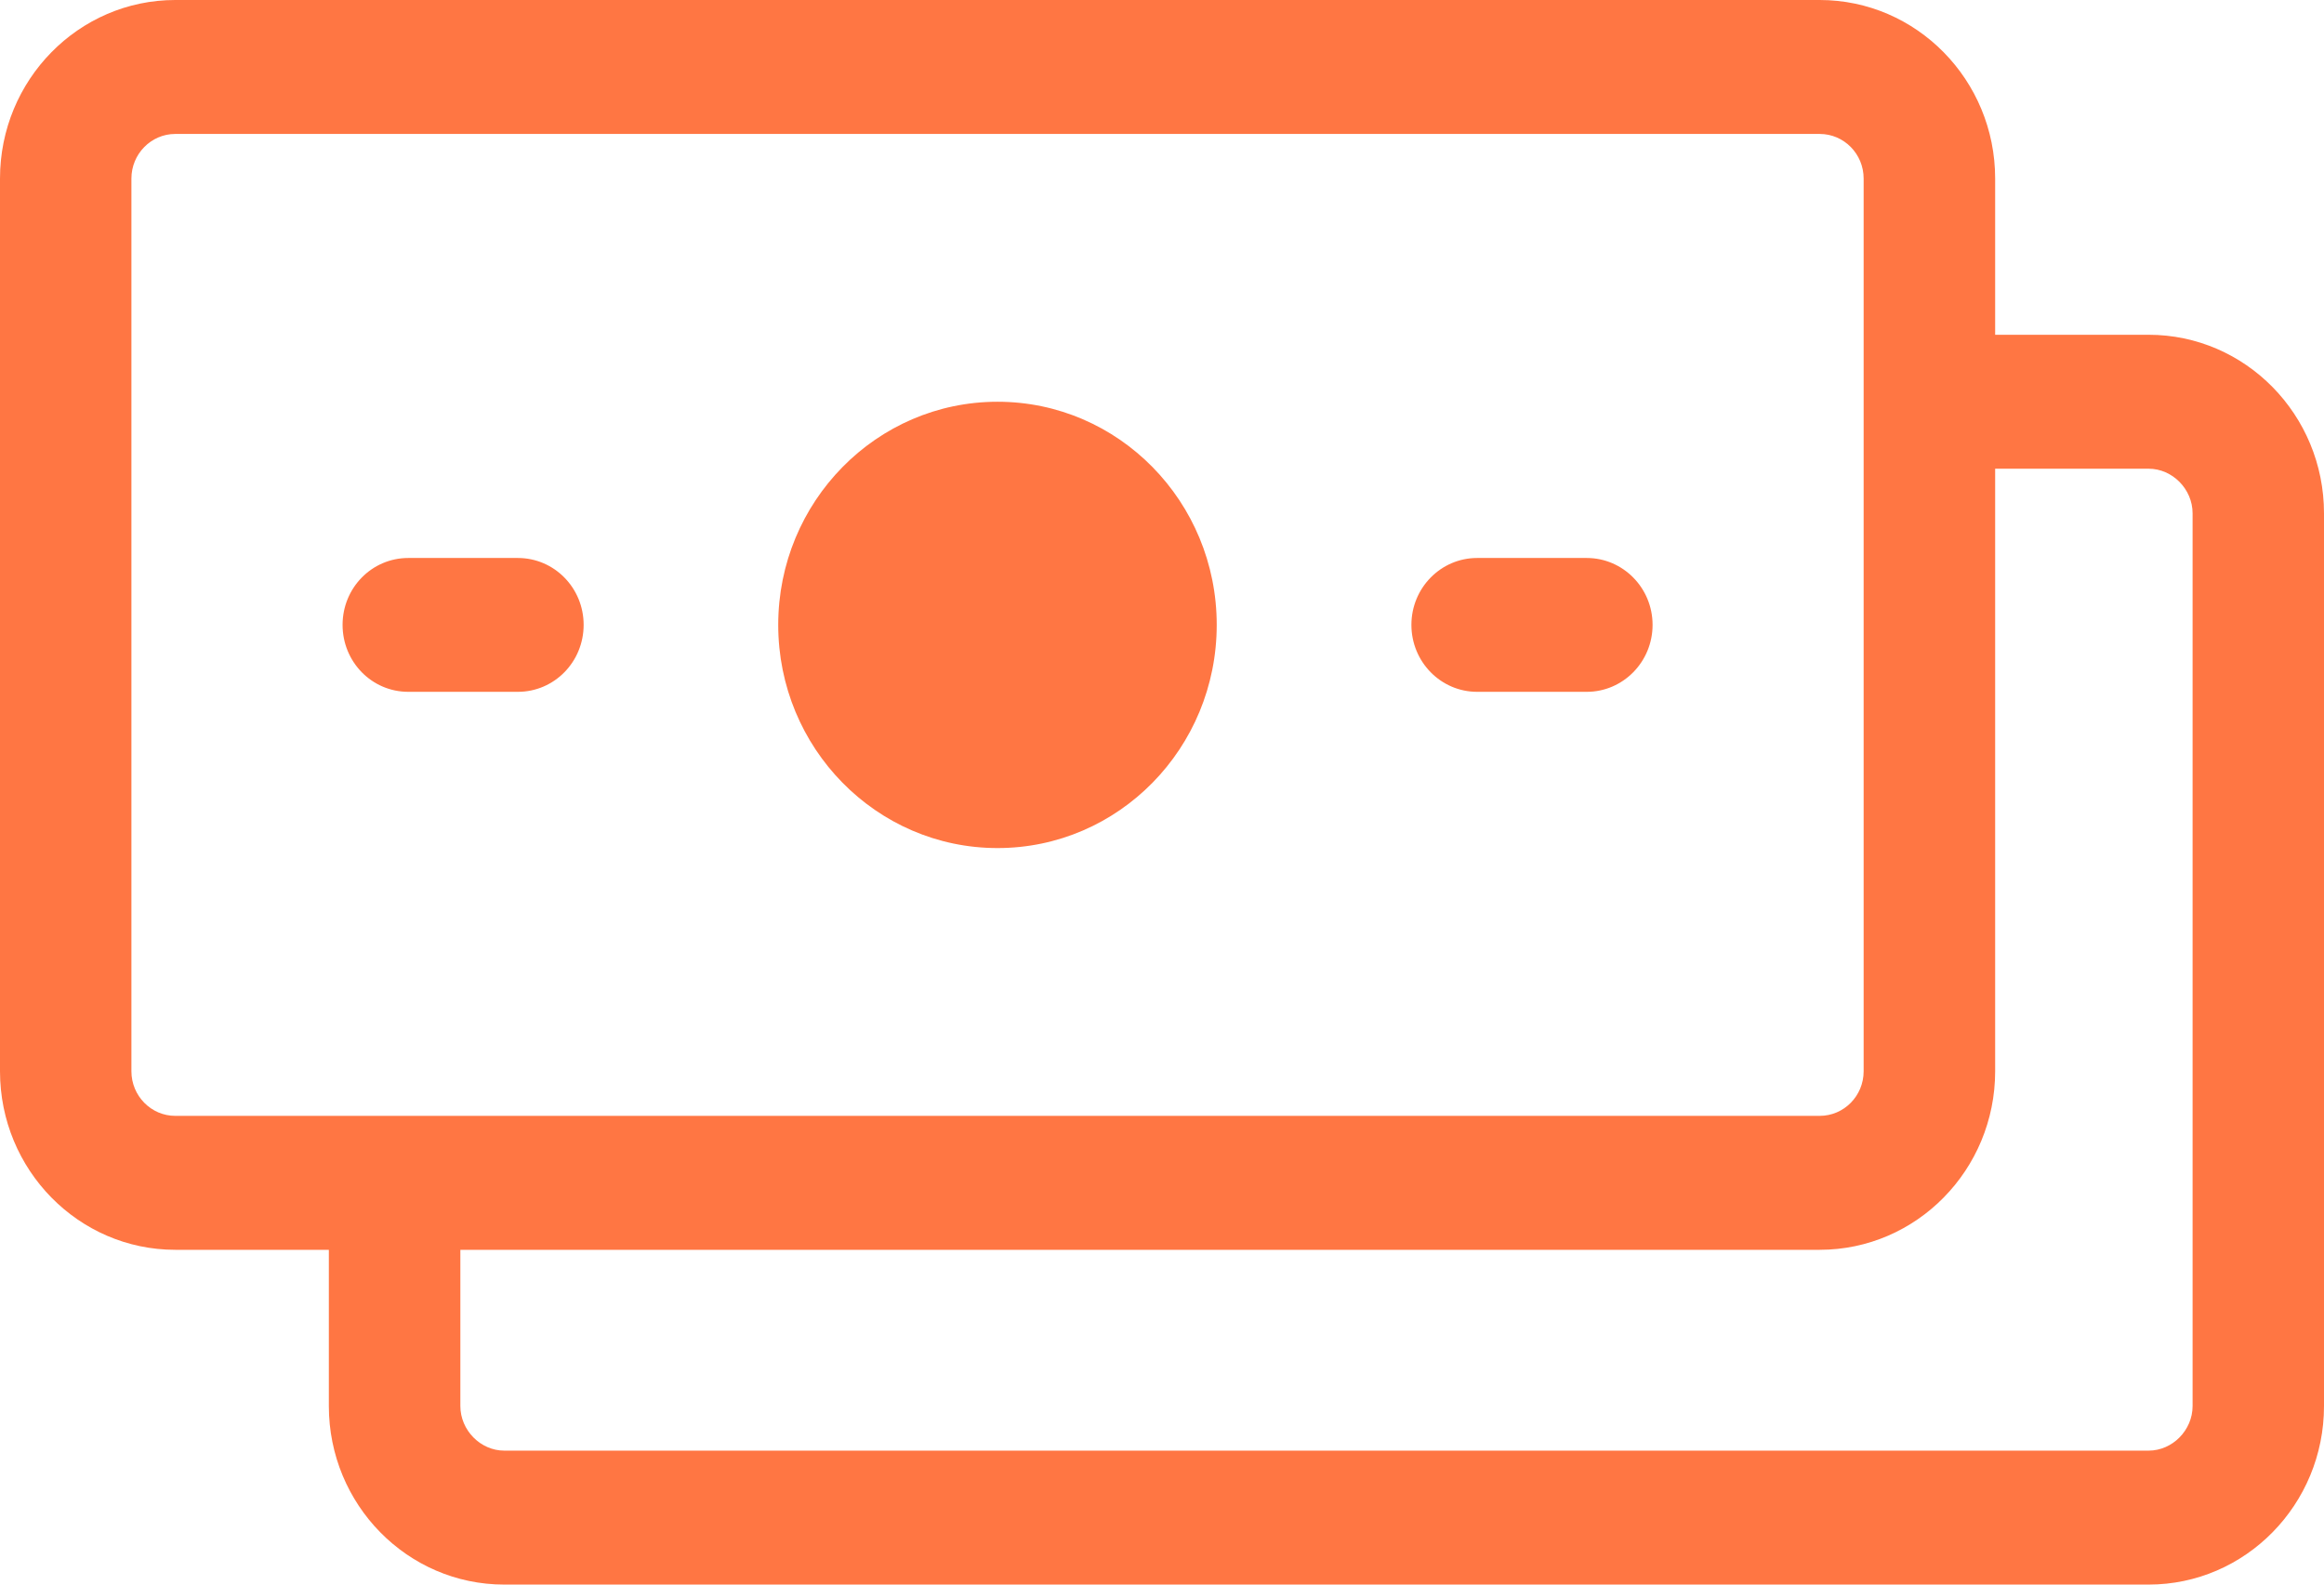
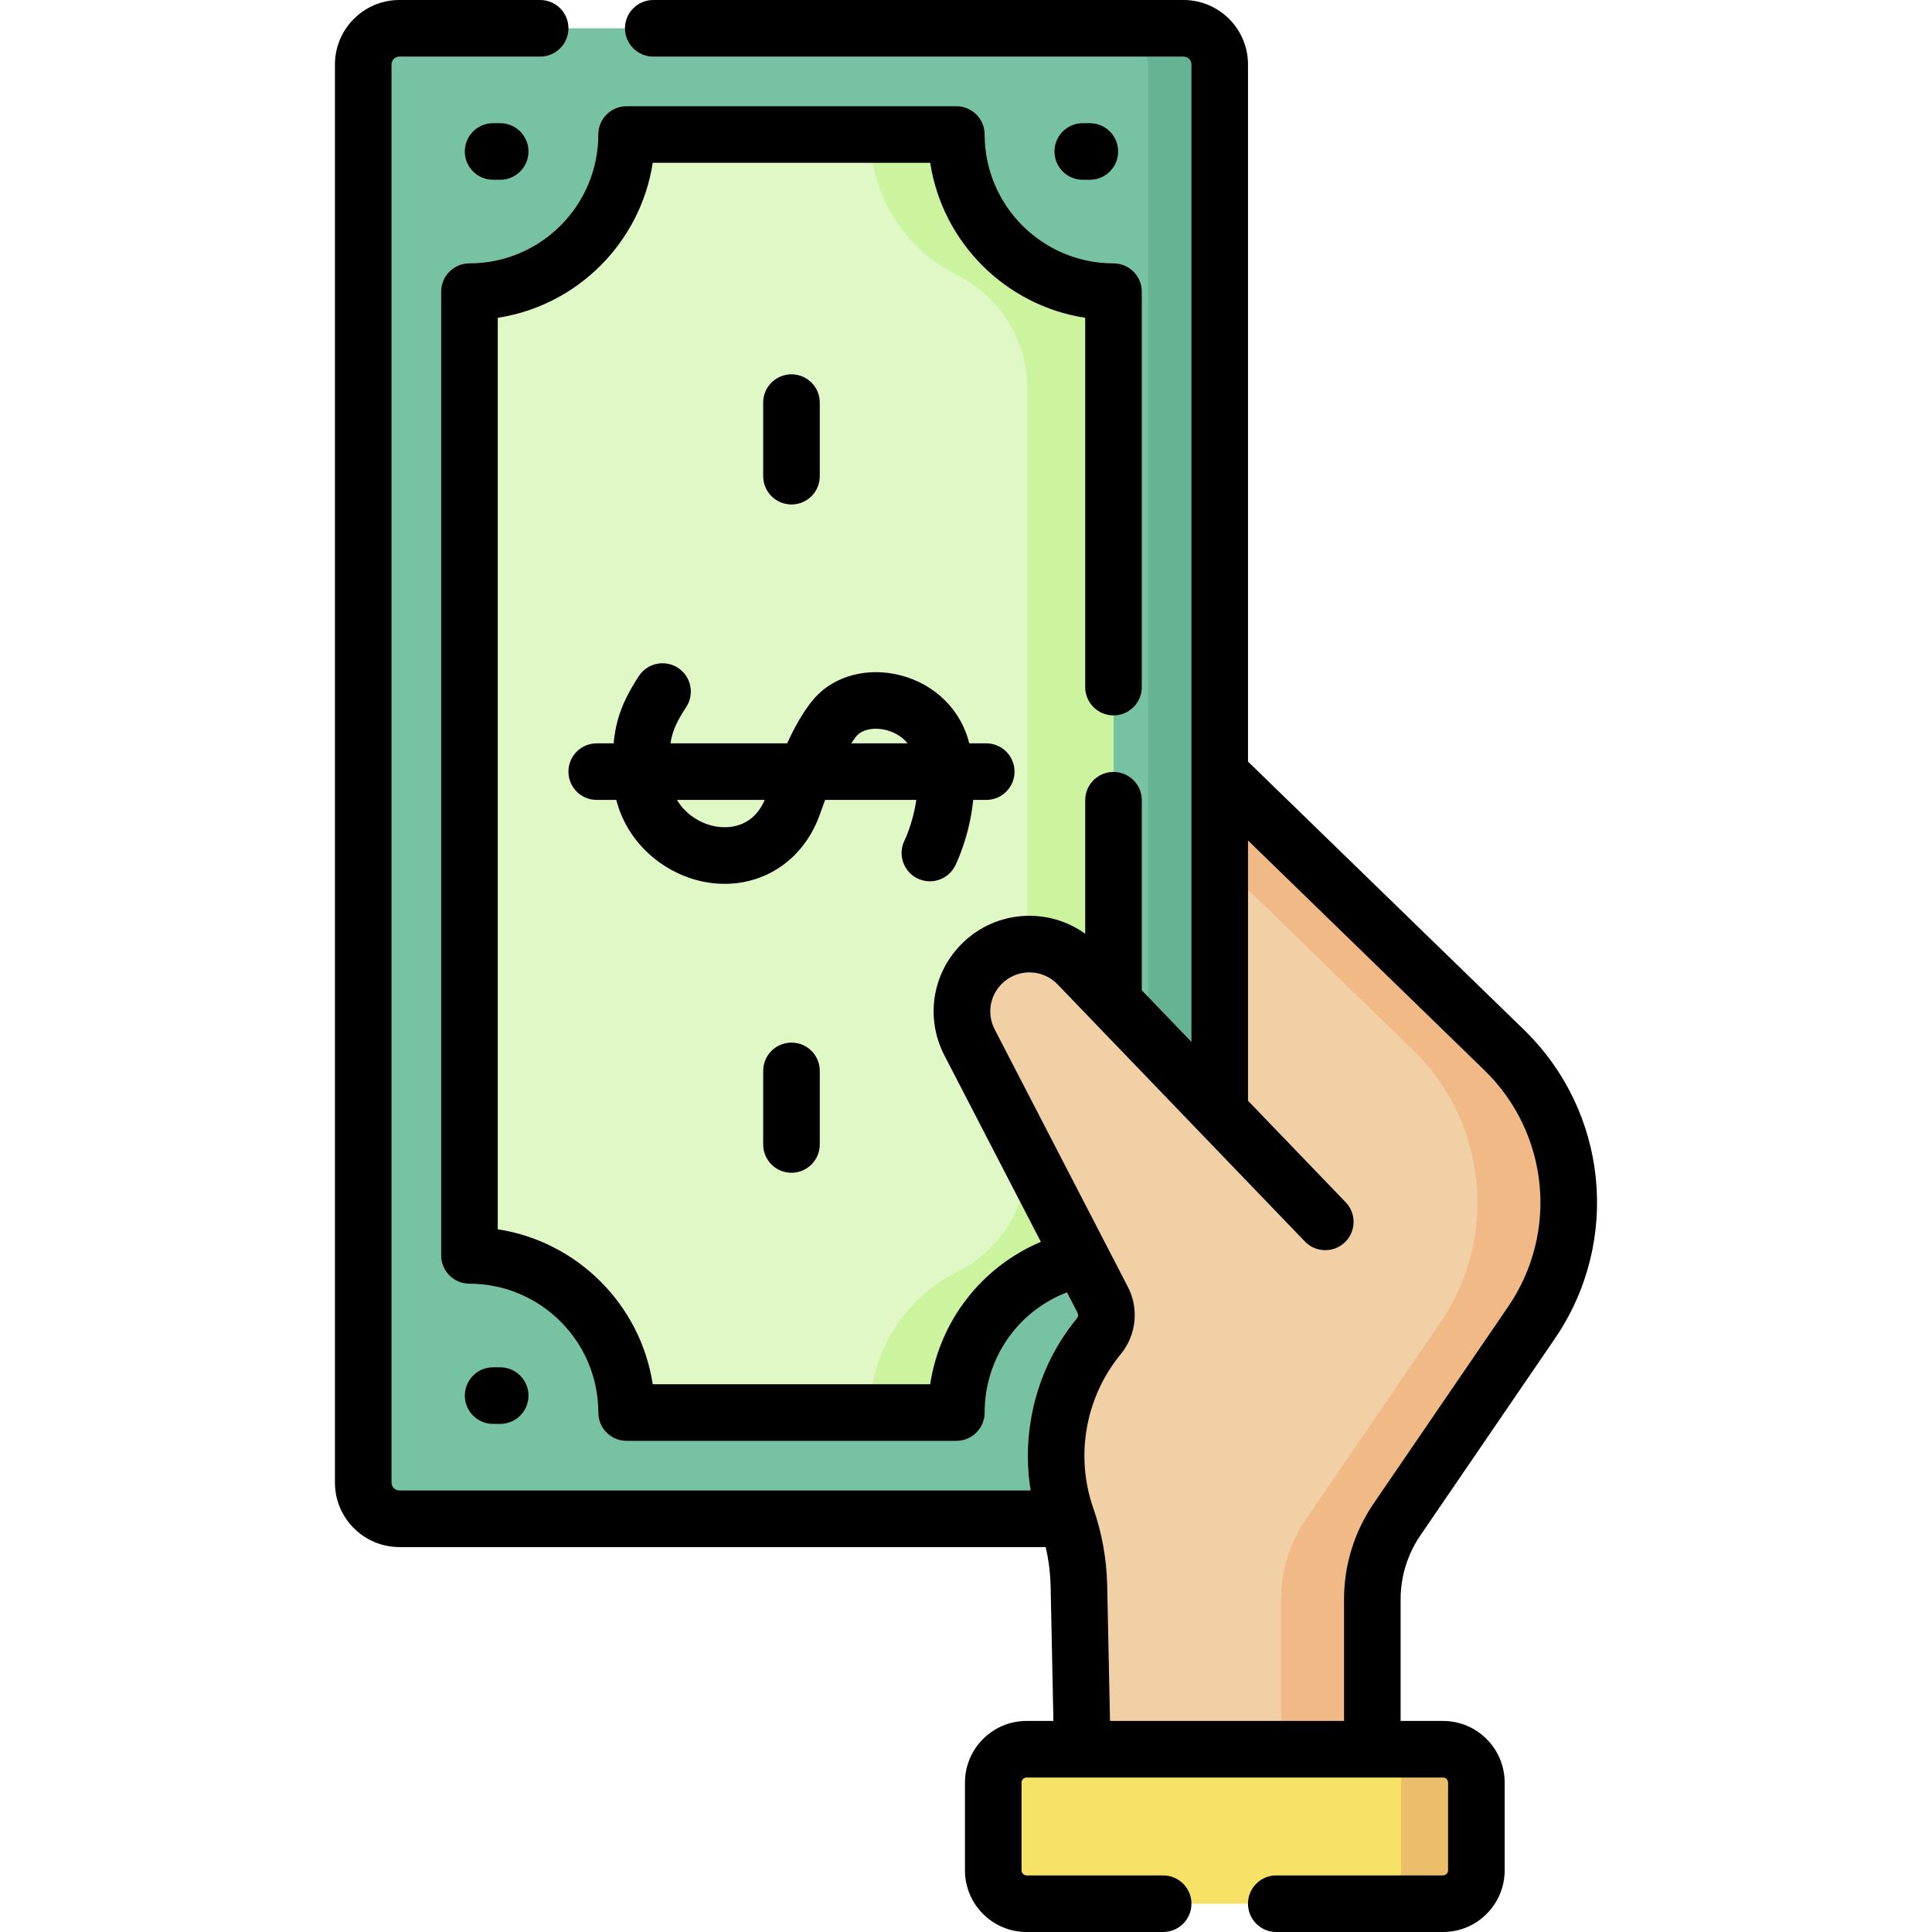
- <svg xmlns="http://www.w3.org/2000/svg" width="22" height="15" viewBox="0 0 22 15" fill="none">
-   <path fill-rule="evenodd" clip-rule="evenodd" d="M15.644 5.915C15.644 6.266 15.364 6.549 15.021 6.549H13.983C13.64 6.549 13.361 6.266 13.361 5.915C13.361 5.565 13.64 5.282 13.983 5.282H15.021C15.364 5.282 15.644 5.565 15.644 5.915ZM5.525 5.915C5.525 6.266 5.247 6.549 4.902 6.549H3.865C3.52 6.549 3.243 6.266 3.243 5.915C3.243 5.565 3.52 5.282 3.865 5.282H4.902C5.247 5.282 5.525 5.565 5.525 5.915ZM11.518 5.915C11.518 7.082 10.59 8.028 9.443 8.028C8.297 8.028 7.367 7.082 7.367 5.915C7.367 4.749 8.297 3.803 9.443 3.803C10.59 3.803 11.518 4.749 11.518 5.915ZM20.756 13.31C20.756 13.539 20.565 13.732 20.34 13.732H4.773C4.549 13.732 4.358 13.539 4.358 13.31V11.831H17.226C18.142 11.831 18.887 11.074 18.887 10.141V4.437H20.34C20.565 4.437 20.756 4.63 20.756 4.859V13.31ZM1.659 10.563C1.431 10.563 1.244 10.374 1.244 10.141V1.69C1.244 1.457 1.431 1.268 1.659 1.268H17.226C17.456 1.268 17.642 1.457 17.642 1.69V10.141C17.642 10.374 17.456 10.563 17.226 10.563H1.659ZM20.34 3.169H18.887V1.69C18.887 0.757 18.142 0 17.226 0H1.659C0.744 0 0 0.757 0 1.69V10.141C0 11.074 0.744 11.831 1.659 11.831H3.113V13.31C3.113 14.243 3.857 15 4.773 15H20.34C21.255 15 22 14.243 22 13.31V4.859C22 3.926 21.255 3.169 20.34 3.169Z" fill="#FF7643" />
+ <svg xmlns="http://www.w3.org/2000/svg" id="Capa_1" enable-background="new 0 0 512.176 512.176" height="512" viewBox="0 0 512.176 512.176" width="512">
+   <g>
+     <path d="m323.35 205.066 75.391 73.266c19.685 19.13 22.75 49.65 7.261 72.312l-35.633 52.136c-4.275 6.255-6.563 13.656-6.563 21.233v39.711h-56.446v-170.076-75.872z" fill="#f1d0a5" />
+     <path d="m398.741 278.332-75.391-73.266-13.294 10.566 64.518 62.7c19.685 19.13 22.75 49.65 7.261 72.312l-35.634 52.136c-4.275 6.255-6.563 13.656-6.563 21.233v39.711h24.166v-39.711c0-7.577 2.287-14.977 6.563-21.233l35.633-52.136c15.49-22.662 12.426-53.182-7.259-72.312z" fill="#f1b986" />
+     <path d="m105.883 402.633c-5.296 0-9.589-4.293-9.589-9.589v-375.956c0-5.296 4.293-9.589 9.589-9.589h207.879c5.296 0 9.589 4.293 9.589 9.589v375.956c0 5.296-4.293 9.589-9.589 9.589z" fill="#78c2a4" />
+     <path d="m323.35 17.088c0-5.296-4.293-9.589-9.589-9.589h-18.991c5.296 0 9.589 4.293 9.589 9.589v375.956c0 5.296-4.293 9.589-9.589 9.589h18.991c5.296 0 9.589-4.293 9.589-9.589z" fill="#66b394" />
+     <path d="m166.115 374.472h87.413c0-23.009 18.652-41.661 41.661-41.661v-255.49c-23.009 0-41.661-18.652-41.661-41.661h-87.413c0 23.009-18.652 41.661-41.661 41.661v255.49c23.009 0 41.661 18.653 41.661 41.661z" fill="#e0f8c5" />
+     <path d="m253.528 35.661h-22.865c0 16.345 9.413 30.491 23.113 37.314 11.364 5.66 18.547 17.276 18.547 29.971v204.24c0 12.685-7.192 24.316-18.547 29.971-13.701 6.823-23.113 20.97-23.113 37.314h22.865c0-23.009 18.652-41.661 41.661-41.661v-255.489c-23.009 0-41.661-18.652-41.661-41.66z" fill="#ccf49f" />
+     <path d="m286.919 463.724-.9-43.381c-.144-6.174-1.253-12.287-3.289-18.118-5.719-16.378-2.48-34.552 8.544-47.946 2.321-2.819 2.684-6.771.915-9.966l-35.159-67.964c-3.609-6.977-2.237-15.494 3.382-20.984 7.095-6.933 18.481-6.757 25.358.393l65.567 68.165-17 68.109-8.848 71.691h-38.57z" fill="#f1d0a5" />
+     <path d="m382.548 504.676h-110.395c-4.882 0-8.84-3.958-8.84-8.84v-23.274c0-4.882 3.958-8.839 8.84-8.839h110.395c4.882 0 8.839 3.958 8.839 8.839v23.274c0 4.883-3.958 8.84-8.839 8.84z" fill="#f6e266" />
+     <path d="m382.338 463.724h-19.974c4.998 0 9.049 3.866 9.049 8.634v23.684c0 4.769-4.051 8.634-9.049 8.634h19.974c4.998 0 9.049-3.866 9.049-8.634v-23.684c0-4.769-4.052-8.634-9.049-8.634z" fill="#ecbe6b" />
+     <g>
+       <path d="m376.56 407.013 35.634-52.137c17.592-25.74 14.133-60.193-8.227-81.923l-73.117-71.056v-184.809c0-9.422-7.666-17.088-17.089-17.088h-140.575c-4.143 0-7.5 3.357-7.5 7.5s3.357 7.5 7.5 7.5h140.575c1.151 0 2.089.937 2.089 2.088v259.125l-13.161-13.683v-50.389c0-4.143-3.357-7.5-7.5-7.5s-7.5 3.357-7.5 7.5v35.398c-9.744-7.03-23.519-6.333-32.519 2.462-8.031 7.847-9.961 19.82-4.802 29.794l25.568 49.423c-15.672 6.623-26.78 20.882-29.344 37.752h-73.549c-3.246-21.114-19.975-37.843-41.089-41.089v-241.631c21.114-3.246 37.843-19.975 41.089-41.089h73.556c3.246 21.114 19.976 37.843 41.09 41.089v97.904c0 4.143 3.357 7.5 7.5 7.5s7.5-3.357 7.5-7.5v-104.833c0-4.143-3.357-7.5-7.5-7.5-18.837 0-34.161-15.324-34.161-34.16 0-4.143-3.357-7.5-7.5-7.5h-87.413c-4.143 0-7.5 3.357-7.5 7.5 0 18.836-15.324 34.16-34.16 34.16-4.143 0-7.5 3.357-7.5 7.5v255.49c0 4.143 3.357 7.5 7.5 7.5 18.836 0 34.16 15.324 34.16 34.16 0 4.143 3.357 7.5 7.5 7.5h87.413c4.143 0 7.5-3.357 7.5-7.5 0-14.335 8.779-26.863 21.83-31.874l2.67 5.162c.327.635.421 1.186-.045 1.753-10.495 12.752-14.858 29.546-12.251 45.62h-167.349c-1.151 0-2.089-.937-2.089-2.088v-375.956c0-1.151.938-2.088 2.089-2.088h37.316c4.143 0 7.5-3.357 7.5-7.5s-3.357-7.5-7.5-7.5h-37.316c-9.423 0-17.089 7.666-17.089 17.088v375.957c0 9.422 7.666 17.088 17.089 17.088h171.33c.784 3.401 1.227 6.871 1.308 10.365l.741 35.726h-7.11c-9.01 0-16.339 7.329-16.339 16.339v23.274c0 9.009 7.329 16.339 16.339 16.339h36.204c4.143 0 7.5-3.357 7.5-7.5s-3.357-7.5-7.5-7.5h-36.204c-.738 0-1.339-.601-1.339-1.339v-23.274c0-.738.601-1.339 1.339-1.339h110.396c.739 0 1.34.601 1.34 1.339v23.274c0 .738-.601 1.339-1.34 1.339h-44.204c-4.143 0-7.5 3.357-7.5 7.5s3.357 7.5 7.5 7.5h44.204c9.01 0 16.34-7.33 16.34-16.339v-23.274c0-9.01-7.33-16.339-16.34-16.339h-11.242v-32.211c-.001-6.093 1.817-11.972 5.254-17zm-82.295 49.211-.747-36.056c-.162-6.967-1.409-13.835-3.707-20.415-4.823-13.812-2.044-29.411 7.255-40.708 4.278-5.198 4.958-12.353 1.743-18.259l-35.117-67.883c-2.107-4.074-1.319-8.967 1.962-12.173 4.073-3.979 10.677-3.965 14.711.228l65.567 68.165c2.872 2.986 7.62 3.079 10.604.206 2.985-2.871 3.077-7.619.206-10.604l-25.892-26.917v-68.994l62.664 60.898c17.112 16.63 19.76 43 6.295 62.701l-35.633 52.136c-5.149 7.533-7.871 16.339-7.871 25.465v32.211h-62.04z" />
+       <path d="m243.155 232.838c3.701 1.855 8.21.362 10.067-3.341.228-.455 3.813-7.74 4.777-17.439h3.451c4.143 0 7.5-3.357 7.5-7.5s-3.357-7.5-7.5-7.5h-4.501c-.112-.429-.228-.858-.357-1.287-2.647-8.787-10.147-15.35-19.573-17.126-8.65-1.632-17.028 1.182-21.858 7.339-2.26 2.881-4.333 6.39-6.484 11.074h-30.925c.48-3.245 1.61-5.716 4.165-9.622 2.268-3.466 1.296-8.114-2.171-10.382-3.467-2.267-8.113-1.296-10.382 2.171-4.415 6.75-6.11 11.67-6.682 17.833h-4.489c-4.143 0-7.5 3.357-7.5 7.5s3.357 7.5 7.5 7.5h5.187c3.151 12.252 13.634 20.105 23.972 21.843 1.616.271 3.212.404 4.779.404 11.373 0 21.178-6.981 25.225-18.43.444-1.257.906-2.536 1.38-3.817h24.175c-.857 6.041-3.045 10.607-3.11 10.739-1.836 3.697-.339 8.187 3.354 10.041zm-53.315-13.73c-3.903-.657-8.002-3.05-10.377-7.051h23.271c-3.357 7.707-10.068 7.524-12.894 7.051zm37.124-23.867c1.34-1.708 4.195-2.435 7.277-1.856 2.173.41 4.667 1.576 6.371 3.673h-14.937c.423-.65.852-1.26 1.289-1.817z" />
+       <path d="m202.322 283.896v19.504c0 4.143 3.357 7.5 7.5 7.5s7.5-3.357 7.5-7.5v-19.504c0-4.143-3.357-7.5-7.5-7.5s-7.5 3.358-7.5 7.5z" />
+       <path d="m217.322 126.236v-19.504c0-4.143-3.357-7.5-7.5-7.5s-7.5 3.357-7.5 7.5v19.504c0 4.143 3.357 7.5 7.5 7.5s7.5-3.357 7.5-7.5z" />
+       <path d="m132.601 377.475c4.143 0 7.5-3.357 7.5-7.5s-3.357-7.5-7.5-7.5h-1.878c-4.143 0-7.5 3.357-7.5 7.5s3.357 7.5 7.5 7.5z" />
+       <path d="m288.921 47.658c4.143 0 7.5-3.357 7.5-7.5s-3.357-7.5-7.5-7.5h-1.878c-4.143 0-7.5 3.357-7.5 7.5s3.357 7.5 7.5 7.5z" />
+       <path d="m130.723 32.658c-4.143 0-7.5 3.357-7.5 7.5s3.357 7.5 7.5 7.5h1.878c4.143 0 7.5-3.357 7.5-7.5s-3.357-7.5-7.5-7.5z" />
+     </g>
+   </g>
</svg>
